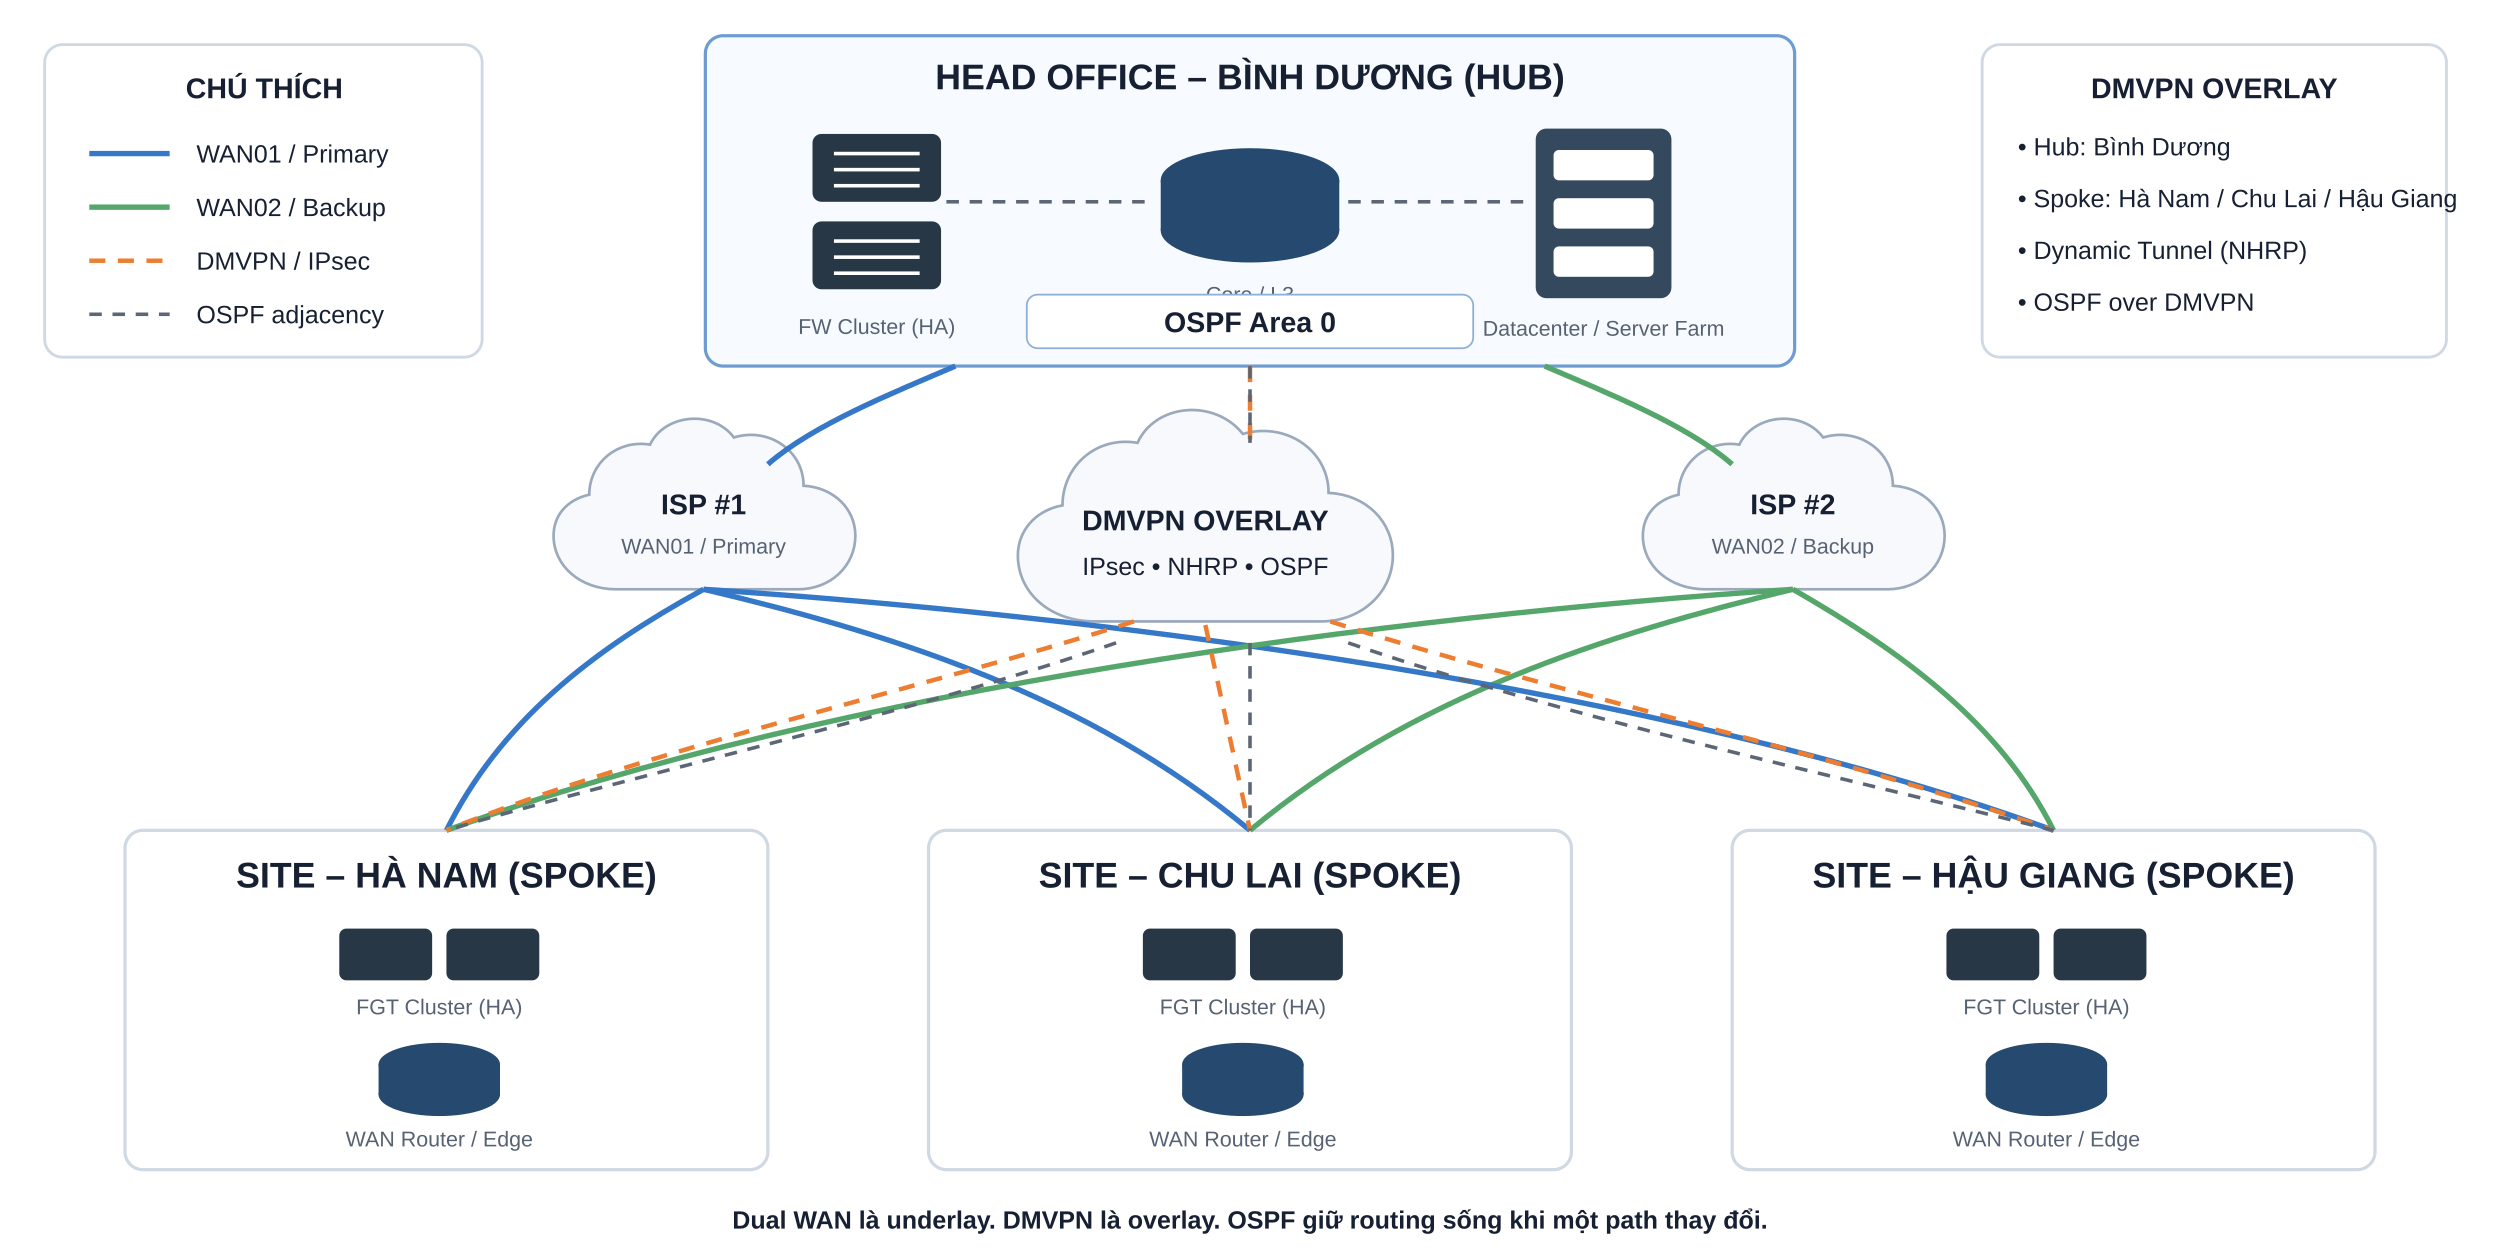
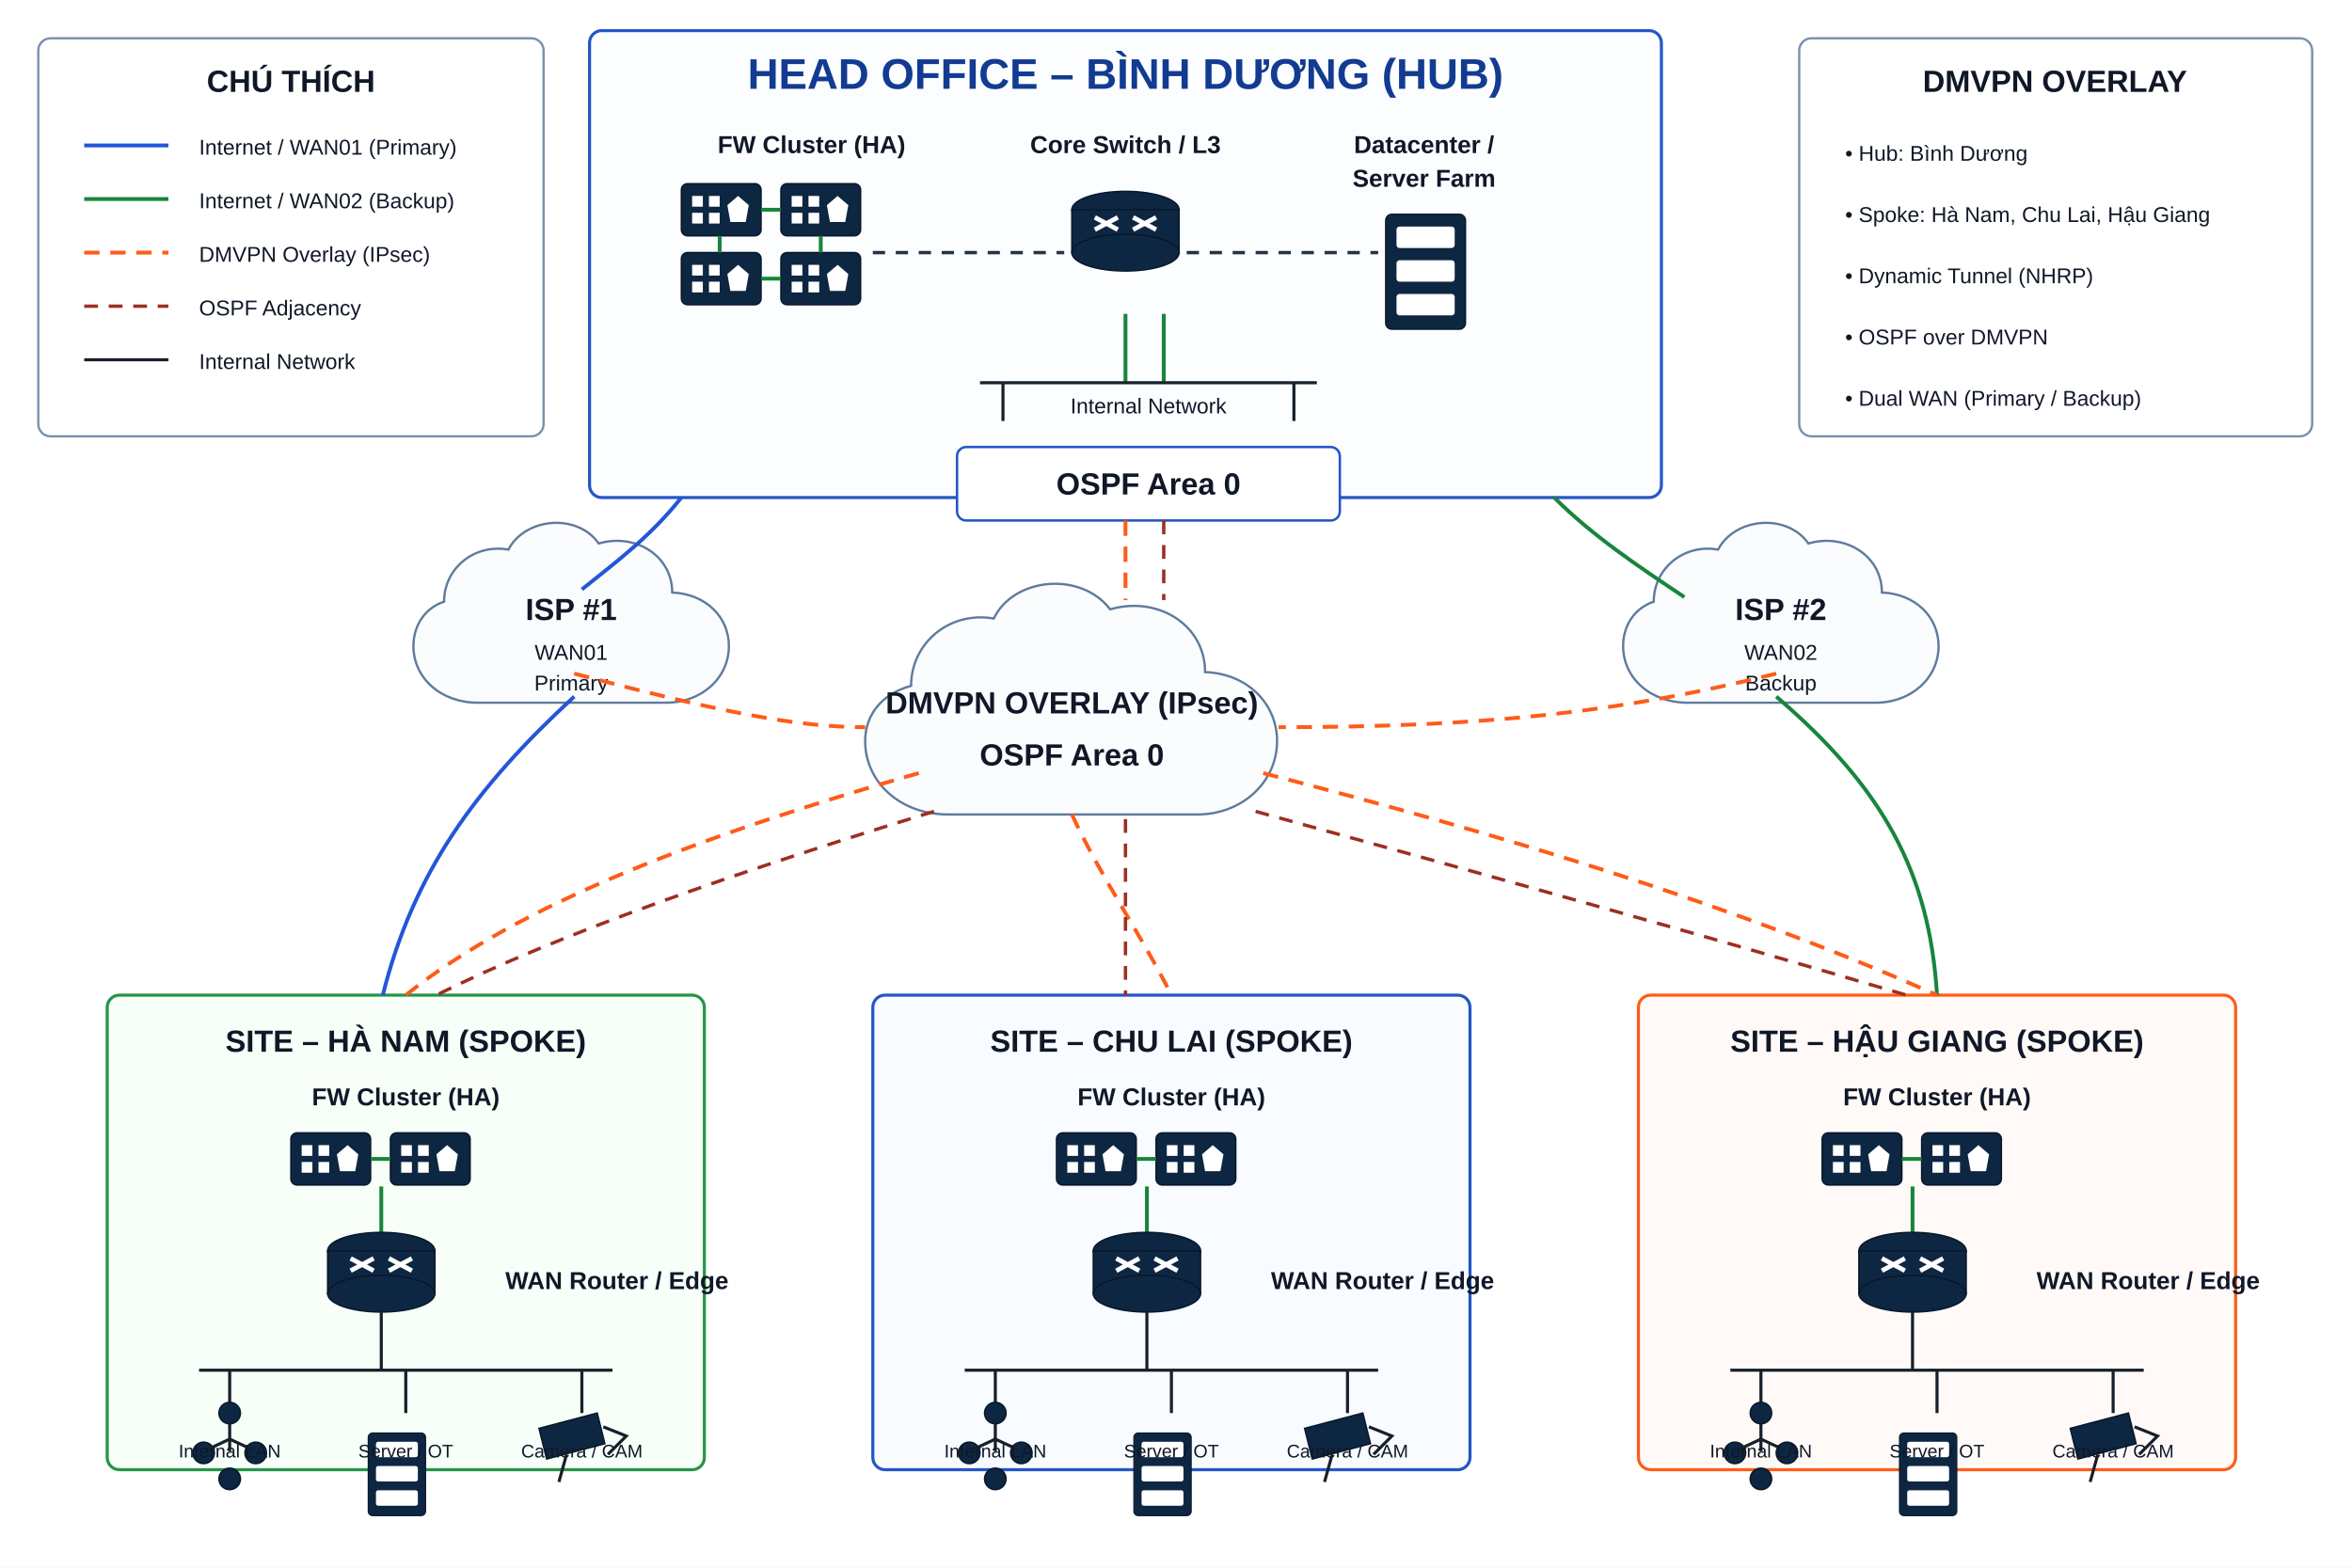
- <svg xmlns="http://www.w3.org/2000/svg" viewBox="0 0 1400 700" role="img" aria-labelledby="t d">
-   <style>text{font-family:Arial,sans-serif;fill:#172033}.h{font-size:20px;font-weight:800}.m{font-size:16px;font-weight:700}.s{font-size:14px}.xs{font-size:12px;fill:#566273}.box{fill:#fff;stroke:#cfd8e3;stroke-width:1.6}.hub{fill:#f7fbff;stroke:#6e9bd2;stroke-width:1.8}.site{fill:#fff;stroke:#cfd8e3;stroke-width:1.8}.blue{stroke:#3478c7;stroke-width:3;fill:none}.green{stroke:#55a66a;stroke-width:3;fill:none}.orange{stroke:#ed7d31;stroke-width:2.5;fill:none;stroke-dasharray:9 7}.gray{stroke:#5c6675;stroke-width:2;fill:none;stroke-dasharray:7 6}.fw{fill:#273746}.dark{fill:#25496f}</style>
-   <rect width="1400" height="700" fill="#fff" />
-   <rect x="25" y="25" width="245" height="175" rx="10" class="box" />
-   <text x="148" y="55" text-anchor="middle" class="m">CHÚ THÍCH</text>
-   <line x1="50" y1="86" x2="95" y2="86" class="blue" />
-   <text x="110" y="91" class="s">WAN01 / Primary</text>
-   <line x1="50" y1="116" x2="95" y2="116" class="green" />
-   <text x="110" y="121" class="s">WAN02 / Backup</text>
-   <line x1="50" y1="146" x2="95" y2="146" class="orange" />
-   <text x="110" y="151" class="s">DMVPN / IPsec</text>
-   <line x1="50" y1="176" x2="95" y2="176" class="gray" />
-   <text x="110" y="181" class="s">OSPF adjacency</text>
-   <rect x="395" y="20" width="610" height="185" rx="10" class="hub" />
-   <text x="700" y="50" text-anchor="middle" class="h">HEAD OFFICE – BÌNH DƯƠNG (HUB)</text>
-   <g transform="translate(455 75)">
-     <rect width="72" height="38" rx="5" class="fw" />
-     <path d="M12 11h48M12 20h48M12 29h48" stroke="#fff" stroke-width="2" />
-     <rect y="49" width="72" height="38" rx="5" class="fw" />
-     <path d="M12 60h48M12 69h48M12 78h48" stroke="#fff" stroke-width="2" />
-     <text x="36" y="112" text-anchor="middle" class="xs">FW Cluster (HA)</text>
+ <svg xmlns="http://www.w3.org/2000/svg" viewBox="0 0 1536 1024" role="img" aria-labelledby="title desc">
+   <defs>
+     <style>text{font-family:Arial,sans-serif;fill:#101828}.title{font-size:28px;font-weight:800;fill:#123b91}.h{font-size:20px;font-weight:800}.m{font-size:16px;font-weight:700}.s{font-size:14px}.xs{font-size:12px}.panel{fill:#fff;stroke:#7891ad;stroke-width:1.5}.hub{fill:#fbfdff;stroke:#2556c7;stroke-width:2}.site{fill:#fff;stroke-width:2}.blue{stroke:#2356d8;stroke-width:2.5;fill:none}.green{stroke:#17853b;stroke-width:2.5;fill:none}.orange{stroke:#ff5b18;stroke-width:2.5;fill:none;stroke-dasharray:10 7}.brown{stroke:#9d2f21;stroke-width:2.2;fill:none;stroke-dasharray:9 7}.black{stroke:#17202a;stroke-width:2;fill:none}.dash{stroke:#253347;stroke-width:2.2;fill:none;stroke-dasharray:8 7}.device{fill:#0d2743;stroke:#07182b;stroke-width:1}.cloud{fill:#fbfcfe;stroke:#5f7b9c;stroke-width:1.5}.softgreen{fill:#f7fff8}.softblue{fill:#f8fbff}.softorange{fill:#fffaf7}</style>
+     <g id="fw">
+       <rect x="0" y="0" width="52" height="34" rx="4" class="device" />
+       <rect x="7" y="8" width="7" height="7" fill="#fff" />
+       <rect x="18" y="8" width="7" height="7" fill="#fff" />
+       <rect x="7" y="19" width="7" height="7" fill="#fff" />
+       <rect x="18" y="19" width="7" height="7" fill="#fff" />
+       <path d="M37 8l7 6-2 11H32l-2-11z" fill="#fff" />
+     </g>
+     <g id="router">
+       <ellipse cx="35" cy="12" rx="35" ry="12" class="device" />
+       <rect y="12" width="70" height="28" class="device" />
+       <ellipse cx="35" cy="40" rx="35" ry="12" class="device" />
+       <path d="M15 17l15 8m-15 0l15-8m25 0l-15 8m15 0l-15-8" stroke="#fff" stroke-width="3" />
+     </g>
+     <g id="server">
+       <rect width="52" height="75" rx="4" class="device" />
+       <rect x="7" y="8" width="38" height="14" rx="2" fill="#fff" />
+       <rect x="7" y="30" width="38" height="14" rx="2" fill="#fff" />
+       <rect x="7" y="52" width="38" height="14" rx="2" fill="#fff" />
+     </g>
+     <g id="lan">
+       <circle cx="25" cy="8" r="7" class="device" />
+       <circle cx="8" cy="34" r="7" class="device" />
+       <circle cx="42" cy="34" r="7" class="device" />
+       <circle cx="25" cy="51" r="7" class="device" />
+       <path d="M25 15v18M25 25L10 32M25 25l15 7" class="black" />
+     </g>
+     <g id="camera">
+       <path d="M2 13l38-10 5 20-38 10z" class="device" />
+       <path d="M44 12l15 6-12 12" class="black" />
+       <path d="M20 30l-5 18" class="black" />
+     </g>
+   </defs>
+   <rect width="1536" height="1024" fill="#fff" />
+   <rect x="25" y="25" width="330" height="260" rx="8" class="panel" />
+   <text x="190" y="60" text-anchor="middle" class="h">CHÚ THÍCH</text>
+   <line x1="55" y1="95" x2="110" y2="95" class="blue" />
+   <text x="130" y="101" class="s">Internet / WAN01 (Primary)</text>
+   <line x1="55" y1="130" x2="110" y2="130" class="green" />
+   <text x="130" y="136" class="s">Internet / WAN02 (Backup)</text>
+   <line x1="55" y1="165" x2="110" y2="165" class="orange" />
+   <text x="130" y="171" class="s">DMVPN Overlay (IPsec)</text>
+   <line x1="55" y1="200" x2="110" y2="200" class="brown" />
+   <text x="130" y="206" class="s">OSPF Adjacency</text>
+   <line x1="55" y1="235" x2="110" y2="235" class="black" />
+   <text x="130" y="241" class="s">Internal Network</text>
+   <rect x="385" y="20" width="700" height="305" rx="8" class="hub" />
+   <text x="735" y="58" text-anchor="middle" class="title">HEAD OFFICE – BÌNH DƯƠNG (HUB)</text>
+   <text x="530" y="100" text-anchor="middle" class="m">FW Cluster (HA)</text>
+   <use href="#fw" x="445" y="120" />
+   <use href="#fw" x="510" y="120" />
+   <use href="#fw" x="445" y="165" />
+   <use href="#fw" x="510" y="165" />
+   <path d="M497 137h13M497 182h13M470 154v11M536 154v11" class="green" />
+   <text x="735" y="100" text-anchor="middle" class="m">Core Switch / L3</text>
+   <use href="#router" x="700" y="125" />
+   <text x="930" y="100" text-anchor="middle" class="m">Datacenter /</text>
+   <text x="930" y="122" text-anchor="middle" class="m">Server Farm</text>
+   <use href="#server" x="905" y="140" />
+   <path d="M570 165H695" class="dash" />
+   <path d="M775 165H900" class="dash" />
+   <path d="M735 205v45" class="green" />
+   <path d="M760 205v45" class="green" />
+   <path d="M640 250h220M655 250v25M845 250v25" class="black" />
+   <text x="750" y="270" text-anchor="middle" class="s">Internal Network</text>
+   <rect x="625" y="292" width="250" height="48" rx="6" fill="#fff" stroke="#2556c7" stroke-width="1.6" />
+   <text x="750" y="323" text-anchor="middle" class="h" fill="#123b91">OSPF Area 0</text>
+   <rect x="1175" y="25" width="335" height="260" rx="8" class="panel" />
+   <text x="1342" y="60" text-anchor="middle" class="h" fill="#123b91">DMVPN OVERLAY</text>
+   <text x="1205" y="105" class="s">• Hub: Bình Dương</text>
+   <text x="1205" y="145" class="s">• Spoke: Hà Nam, Chu Lai, Hậu Giang</text>
+   <text x="1205" y="185" class="s">• Dynamic Tunnel (NHRP)</text>
+   <text x="1205" y="225" class="s">• OSPF over DMVPN</text>
+   <text x="1205" y="265" class="s">• Dual WAN (Primary / Backup)</text>
+   <g transform="translate(270 345)">
+     <path d="M20 48c0-22 20-38 42-34 11-21 45-24 59-4 24-7 48 8 48 32 22 1 37 16 37 35 0 21-18 37-41 37H42C18 114 0 98 0 77c0-14 8-25 20-29z" class="cloud" />
+     <text x="103" y="60" text-anchor="middle" class="h" fill="#123b91">ISP #1</text>
+     <text x="103" y="86" text-anchor="middle" class="s" fill="#123b91">WAN01</text>
+     <text x="103" y="106" text-anchor="middle" class="s" fill="#123b91">Primary</text>
  </g>
-   <g transform="translate(650 83)">
-     <ellipse cx="50" cy="18" rx="50" ry="18" class="dark" />
-     <rect y="18" width="100" height="28" class="dark" />
-     <ellipse cx="50" cy="46" rx="50" ry="18" class="dark" />
-     <text x="50" y="86" text-anchor="middle" class="xs">Core / L3</text>
+   <g transform="translate(1060 345)">
+     <path d="M20 48c0-22 20-38 42-34 11-21 45-24 59-4 24-7 48 8 48 32 22 1 37 16 37 35 0 21-18 37-41 37H42C18 114 0 98 0 77c0-14 8-25 20-29z" class="cloud" />
+     <text x="103" y="60" text-anchor="middle" class="h" fill="#17853b">ISP #2</text>
+     <text x="103" y="86" text-anchor="middle" class="s" fill="#17853b">WAN02</text>
+     <text x="103" y="106" text-anchor="middle" class="s" fill="#17853b">Backup</text>
  </g>
-   <g transform="translate(860 72)">
-     <rect width="76" height="95" rx="6" fill="#34495e" />
-     <rect x="10" y="12" width="56" height="17" rx="3" fill="#fff" />
-     <rect x="10" y="39" width="56" height="17" rx="3" fill="#fff" />
-     <rect x="10" y="66" width="56" height="17" rx="3" fill="#fff" />
-     <text x="38" y="116" text-anchor="middle" class="xs">Datacenter / Server Farm</text>
+   <path d="M445 325C425 350 405 365 380 385" class="blue" />
+   <path d="M1015 325C1040 350 1070 370 1100 390" class="green" />
+   <g transform="translate(565 390)">
+     <path d="M30 58c0-28 25-49 54-44 13-27 57-31 76-6 31-9 62 10 62 41 28 1 47 21 47 45 0 27-23 48-52 48H54C23 142 0 121 0 94c0-17 11-31 30-36z" class="cloud" />
+     <text x="135" y="76" text-anchor="middle" class="h">DMVPN OVERLAY (IPsec)</text>
+     <text x="135" y="110" text-anchor="middle" class="h" fill="#123b91">OSPF Area 0</text>
  </g>
-   <path d="M530 113H645" class="gray" />
-   <path d="M755 113H855" class="gray" />
-   <rect x="575" y="165" width="250" height="30" rx="6" fill="#fff" stroke="#8eb0d8" />
-   <text x="700" y="186" text-anchor="middle" class="m">OSPF Area 0</text>
-   <rect x="1110" y="25" width="260" height="175" rx="10" class="box" />
-   <text x="1240" y="55" text-anchor="middle" class="m">DMVPN OVERLAY</text>
-   <text x="1130" y="87" class="s">• Hub: Bình Dương</text>
-   <text x="1130" y="116" class="s">• Spoke: Hà Nam / Chu Lai / Hậu Giang</text>
-   <text x="1130" y="145" class="s">• Dynamic Tunnel (NHRP)</text>
-   <text x="1130" y="174" class="s">• OSPF over DMVPN</text>
-   <g transform="translate(310 235)">
-     <path d="M20 42c0-18 16-31 34-28 8-17 35-20 47-4 19-6 39 7 39 27 17 1 29 13 29 28 0 17-14 30-32 30H35C15 95 0 82 0 65c0-11 7-20 20-23z" fill="#f7f9fc" stroke="#9aa9bb" stroke-width="1.5" />
-     <text x="84" y="53" text-anchor="middle" class="m">ISP #1</text>
-     <text x="84" y="75" text-anchor="middle" class="xs">WAN01 / Primary</text>
+   <path d="M375 440C470 465 520 475 565 475" class="orange" />
+   <path d="M1160 440C1060 465 970 475 835 475" class="orange" />
+   <path d="M735 340v52" class="orange" />
+   <path d="M760 340v52" class="brown" />
+   <rect x="70" y="650" width="390" height="310" rx="8" class="site softgreen" stroke="#279348" />
+   <rect x="570" y="650" width="390" height="310" rx="8" class="site softblue" stroke="#2556c7" />
+   <rect x="1070" y="650" width="390" height="310" rx="8" class="site softorange" stroke="#ff5b18" />
+   <text x="265" y="687" text-anchor="middle" class="h" fill="#167b34">SITE – HÀ NAM (SPOKE)</text>
+   <text x="765" y="687" text-anchor="middle" class="h" fill="#123b91">SITE – CHU LAI (SPOKE)</text>
+   <text x="1265" y="687" text-anchor="middle" class="h" fill="#e84c10">SITE – HẬU GIANG (SPOKE)</text>
+   <g id="sitecontent">
+     <text x="265" y="722" text-anchor="middle" class="m">FW Cluster (HA)</text>
+     <use href="#fw" x="190" y="740" />
+     <use href="#fw" x="255" y="740" />
+     <path d="M242 757h13" class="green" />
+     <path d="M249 775v35" class="green" />
+     <use href="#router" x="214" y="805" />
+     <text x="330" y="842" class="m">WAN Router / Edge</text>
+     <path d="M249 855v40M130 895h270M150 895v28M265 895v28M380 895v28" class="black" />
+     <use href="#lan" x="125" y="915" />
+     <use href="#server" x="240" y="910" transform="scale(.72) translate(94 390)" />
+     <use href="#camera" x="350" y="920" />
+     <text x="150" y="952" text-anchor="middle" class="xs">Internal LAN</text>
+     <text x="265" y="952" text-anchor="middle" class="xs">Server / OT</text>
+     <text x="380" y="952" text-anchor="middle" class="xs">Camera / CAM</text>
  </g>
-   <g transform="translate(920 235)">
-     <path d="M20 42c0-18 16-31 34-28 8-17 35-20 47-4 19-6 39 7 39 27 17 1 29 13 29 28 0 17-14 30-32 30H35C15 95 0 82 0 65c0-11 7-20 20-23z" fill="#f7f9fc" stroke="#9aa9bb" stroke-width="1.5" />
-     <text x="84" y="53" text-anchor="middle" class="m">ISP #2</text>
-     <text x="84" y="75" text-anchor="middle" class="xs">WAN02 / Backup</text>
-   </g>
-   <g transform="translate(570 235)">
-     <path d="M25 48c0-22 19-39 42-35 10-22 43-25 59-5 24-7 48 9 48 33 21 1 36 16 36 35 0 21-18 37-40 37H43C18 113 0 97 0 76c0-13 9-25 25-28z" fill="#f7f9fc" stroke="#9aa9bb" stroke-width="1.5" />
-     <text x="105" y="62" text-anchor="middle" class="m">DMVPN OVERLAY</text>
-     <text x="105" y="87" text-anchor="middle" class="s">IPsec • NHRP • OSPF</text>
-   </g>
-   <path d="M535 205 C500 220 455 238 430 260" class="blue" />
-   <path d="M865 205 C900 220 945 238 970 260" class="green" />
-   <path d="M700 205V248" class="orange" />
-   <path d="M700 205V248" class="gray" />
-   <rect x="70" y="465" width="360" height="190" rx="10" class="site" stroke="#69a86f" />
-   <rect x="520" y="465" width="360" height="190" rx="10" class="site" stroke="#6e9bd2" />
-   <rect x="970" y="465" width="360" height="190" rx="10" class="site" stroke="#e08a45" />
-   <text x="250" y="497" text-anchor="middle" class="h">SITE – HÀ NAM (SPOKE)</text>
-   <text x="700" y="497" text-anchor="middle" class="h">SITE – CHU LAI (SPOKE)</text>
-   <text x="1150" y="497" text-anchor="middle" class="h">SITE – HẬU GIANG (SPOKE)</text>
-   <g id="spoke">
-     <rect x="190" y="520" width="52" height="29" rx="4" class="fw" />
-     <rect x="250" y="520" width="52" height="29" rx="4" class="fw" />
-     <text x="246" y="568" text-anchor="middle" class="xs">FGT Cluster (HA)</text>
-     <ellipse cx="246" cy="596" rx="34" ry="12" class="dark" />
-     <rect x="212" y="596" width="68" height="17" class="dark" />
-     <ellipse cx="246" cy="613" rx="34" ry="12" class="dark" />
-     <text x="246" y="642" text-anchor="middle" class="xs">WAN Router / Edge</text>
-   </g>
-   <use href="#spoke" transform="translate(450 0)" />
-   <use href="#spoke" transform="translate(900 0)" />
-   <path d="M394 330 C330 365 280 405 250 465" class="blue" />
-   <path d="M1004 330 C1065 365 1120 405 1150 465" class="green" />
-   <path d="M394 330 C500 355 610 390 700 465" class="blue" />
-   <path d="M1004 330 C900 355 790 390 700 465" class="green" />
-   <path d="M394 330 C620 345 930 385 1150 465" class="blue" />
-   <path d="M1004 330 C780 345 470 385 250 465" class="green" />
-   <path d="M635 348 C520 385 360 420 250 465" class="orange" />
-   <path d="M675 350 L700 465" class="orange" />
-   <path d="M745 348 C860 385 1020 420 1150 465" class="orange" />
-   <path d="M625 360 C510 400 350 435 250 465" class="gray" />
-   <path d="M700 360V465" class="gray" />
-   <path d="M755 360 C870 400 1030 435 1150 465" class="gray" />
-   <text x="700" y="688" text-anchor="middle" class="s" font-weight="700">Dual WAN là underlay. DMVPN là overlay. OSPF giữ routing sống khi một path thay đổi.</text>
+   <use href="#sitecontent" transform="translate(500 0)" />
+   <use href="#sitecontent" transform="translate(1000 0)" />
+   <path d="M375 455C310 515 270 570 250 650" class="blue" />
+   <path d="M1160 455C1230 515 1260 570 1265 650" class="green" />
+   <path d="M600 505C460 545 340 590 265 650" class="orange" />
+   <path d="M700 532C720 575 745 610 765 650" class="orange" />
+   <path d="M825 505C980 545 1130 590 1265 650" class="orange" />
+   <path d="M610 530C480 570 365 610 285 650" class="brown" />
+   <path d="M735 535v115" class="brown" />
+   <path d="M820 530C965 570 1110 610 1245 650" class="brown" />
</svg>
